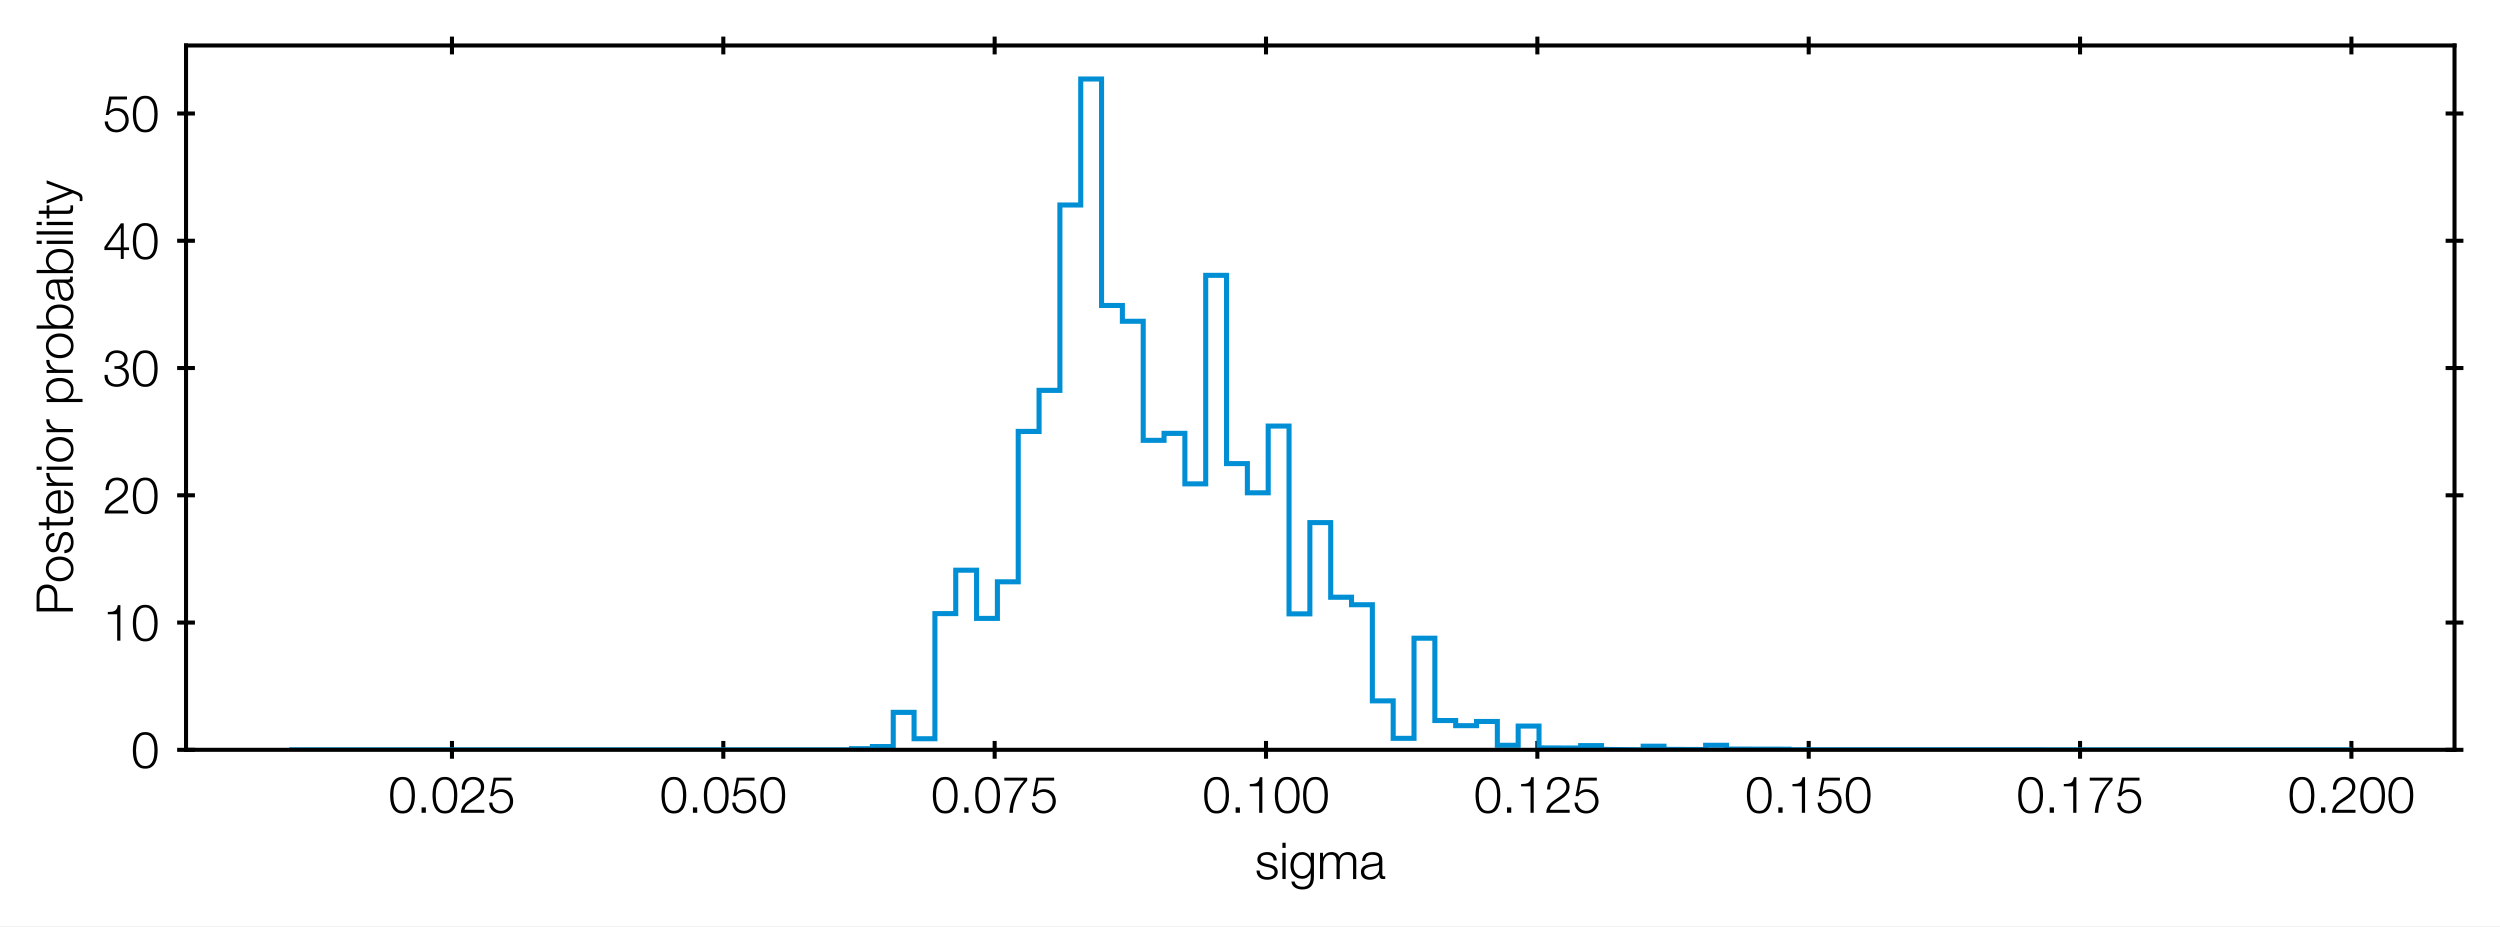
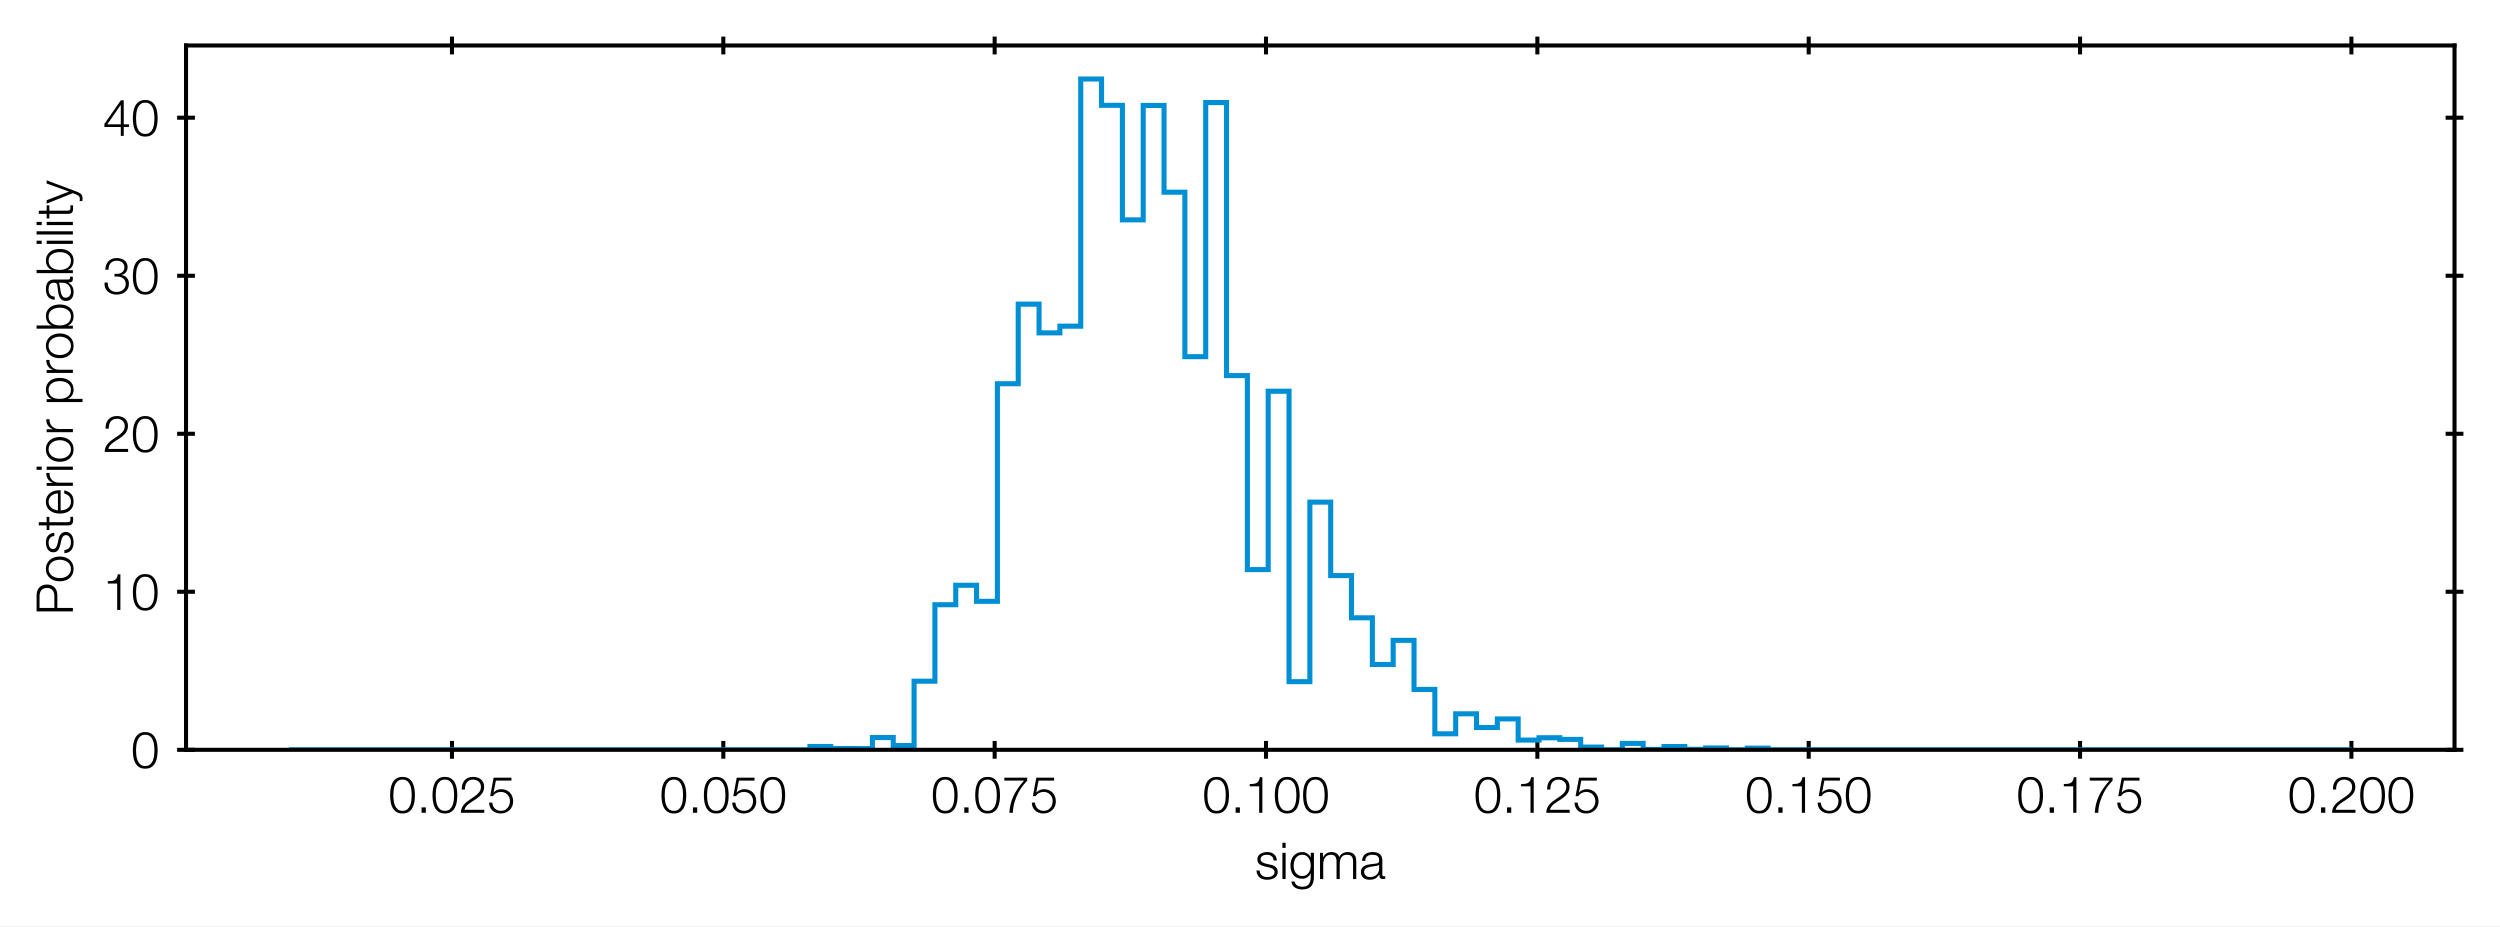
<svg xmlns="http://www.w3.org/2000/svg" xmlns:xlink="http://www.w3.org/1999/xlink" width="491.959pt" height="182.231pt" viewBox="0 0 491.959 182.231" version="1.1">
  <defs>
    <style type="text/css">*{stroke-linejoin: round; stroke-linecap: butt}</style>
  </defs>
  <g id="figure_1">
    <g id="patch_1">
      <path d="M 0 182.231  L 491.959 182.231  L 491.959 0  L 0 0  z " style="fill: #ffffff" />
    </g>
    <g id="axes_1">
      <g id="patch_2">
        <path d="M 36.609 147.55  L 483.009 147.55  L 483.009 8.95  L 36.609 8.95  z " style="fill: #ffffff" />
      </g>
      <g id="matplotlib.axis_1">
        <g id="xtick_1">
          <g id="line2d_1">
            <defs>
-               <path id="m813a8a8453" d="M 0 1.75  L 0 -1.75  " style="stroke: #000000; stroke-width: 0.8" />
+               <path id="med6fe058cc" d="M 0 1.75  L 0 -1.75  " style="stroke: #000000; stroke-width: 0.8" />
            </defs>
            <g>
-               <use xlink:href="#m813a8a8453" x="88.939" y="147.55" style="stroke: #000000; stroke-width: 0.8" />
+               <use xlink:href="#med6fe058cc" x="88.939" y="147.55" style="stroke: #000000; stroke-width: 0.8" />
            </g>
          </g>
          <g id="line2d_2">
            <g>
-               <use xlink:href="#m813a8a8453" x="88.939" y="8.95" style="stroke: #000000; stroke-width: 0.8" />
+               <use xlink:href="#med6fe058cc" x="88.939" y="8.95" style="stroke: #000000; stroke-width: 0.8" />
            </g>
          </g>
          <g id="text_1">
            <g transform="translate(76.42997 159.9406) scale(0.1 -0.1)">
              <defs>
                <path id="HelveticaNeue-Light-30" d="M 1779 4518  Q 1293 4518 985 4304  Q 678 4090 508 3757  Q 339 3424 278 3014  Q 218 2605 218 2208  Q 218 1818 278 1408  Q 339 998 508 665  Q 678 333 985 121  Q 1293 -90 1779 -90  Q 2272 -90 2576 121  Q 2880 333 3049 665  Q 3219 998 3280 1408  Q 3341 1818 3341 2214  Q 3341 2605 3280 3014  Q 3219 3424 3049 3757  Q 2880 4090 2576 4304  Q 2272 4518 1779 4518  z M 1779 4179  Q 2163 4179 2393 3980  Q 2624 3782 2742 3488  Q 2861 3194 2899 2848  Q 2938 2502 2938 2214  Q 2938 1920 2899 1577  Q 2861 1235 2742 937  Q 2624 640 2393 441  Q 2163 243 1779 243  Q 1395 243 1164 441  Q 934 640 816 937  Q 698 1235 659 1577  Q 621 1920 621 2214  Q 621 2502 659 2848  Q 698 3194 816 3488  Q 934 3782 1164 3980  Q 1395 4179 1779 4179  z " transform="scale(0.015625)" />
                <path id="HelveticaNeue-Light-2e" d="M 621 0  L 1158 0  L 1158 678  L 621 678  L 621 0  z " transform="scale(0.015625)" />
                <path id="HelveticaNeue-Light-32" d="M 3181 0  L 3181 371  L 691 371  Q 730 595 883 784  Q 1037 973 1238 1133  Q 1440 1293 1657 1424  Q 1875 1555 2035 1664  Q 2259 1805 2460 1968  Q 2662 2131 2819 2323  Q 2976 2515 3069 2745  Q 3162 2976 3162 3258  Q 3162 3571 3056 3808  Q 2950 4045 2761 4201  Q 2573 4358 2320 4438  Q 2067 4518 1773 4518  Q 1408 4518 1136 4400  Q 864 4282 685 4070  Q 506 3859 419 3568  Q 333 3277 339 2931  L 742 2931  Q 736 3181 790 3405  Q 845 3629 966 3801  Q 1088 3974 1283 4076  Q 1478 4179 1754 4179  Q 1958 4179 2140 4118  Q 2323 4058 2460 3939  Q 2598 3821 2678 3651  Q 2758 3482 2758 3264  Q 2758 2995 2665 2800  Q 2573 2605 2387 2419  Q 2202 2234 1968 2070  Q 1734 1907 1497 1750  Q 1261 1594 1037 1424  Q 813 1254 633 1049  Q 454 845 345 589  Q 237 333 230 0  L 3181 0  z " transform="scale(0.015625)" />
                <path id="HelveticaNeue-Light-35" d="M 634 1280  L 230 1280  Q 237 960 352 704  Q 467 448 662 272  Q 858 96 1123 3  Q 1389 -90 1702 -90  Q 2022 -90 2307 22  Q 2592 134 2803 336  Q 3014 538 3136 816  Q 3258 1094 3258 1421  Q 3258 1760 3152 2045  Q 3046 2330 2851 2534  Q 2656 2739 2377 2854  Q 2099 2970 1754 2970  Q 1485 2970 1229 2861  Q 973 2752 806 2554  L 794 2566  L 1082 4051  L 3040 4051  L 3040 4422  L 800 4422  L 365 2099  L 710 2099  Q 877 2355 1139 2492  Q 1402 2630 1709 2630  Q 1958 2630 2169 2540  Q 2381 2451 2531 2294  Q 2682 2138 2768 1926  Q 2854 1715 2854 1466  Q 2854 1222 2777 1001  Q 2701 781 2553 611  Q 2406 442 2201 342  Q 1997 243 1734 243  Q 1504 243 1305 316  Q 1107 390 960 528  Q 813 666 726 858  Q 640 1050 634 1280  z " transform="scale(0.015625)" />
              </defs>
              <use xlink:href="#HelveticaNeue-Light-30" />
              <use xlink:href="#HelveticaNeue-Light-2e" transform="translate(55.59999 0)" />
              <use xlink:href="#HelveticaNeue-Light-30" transform="translate(83.39998 0)" />
              <use xlink:href="#HelveticaNeue-Light-32" transform="translate(139 0)" />
              <use xlink:href="#HelveticaNeue-Light-35" transform="translate(194.6 0)" />
            </g>
          </g>
        </g>
        <g id="xtick_2">
          <g id="line2d_3">
            <g>
-               <use xlink:href="#m813a8a8453" x="142.336" y="147.55" style="stroke: #000000; stroke-width: 0.8" />
+               <use xlink:href="#med6fe058cc" x="142.336" y="147.55" style="stroke: #000000; stroke-width: 0.8" />
            </g>
          </g>
          <g id="line2d_4">
            <g>
-               <use xlink:href="#m813a8a8453" x="142.336" y="8.95" style="stroke: #000000; stroke-width: 0.8" />
+               <use xlink:href="#med6fe058cc" x="142.336" y="8.95" style="stroke: #000000; stroke-width: 0.8" />
            </g>
          </g>
          <g id="text_2">
            <g transform="translate(129.8271 159.9406) scale(0.1 -0.1)">
              <use xlink:href="#HelveticaNeue-Light-30" />
              <use xlink:href="#HelveticaNeue-Light-2e" transform="translate(55.59999 0)" />
              <use xlink:href="#HelveticaNeue-Light-30" transform="translate(83.39998 0)" />
              <use xlink:href="#HelveticaNeue-Light-35" transform="translate(139 0)" />
              <use xlink:href="#HelveticaNeue-Light-30" transform="translate(194.6 0)" />
            </g>
          </g>
        </g>
        <g id="xtick_3">
          <g id="line2d_5">
            <g>
-               <use xlink:href="#m813a8a8453" x="195.733" y="147.55" style="stroke: #000000; stroke-width: 0.8" />
+               <use xlink:href="#med6fe058cc" x="195.733" y="147.55" style="stroke: #000000; stroke-width: 0.8" />
            </g>
          </g>
          <g id="line2d_6">
            <g>
-               <use xlink:href="#m813a8a8453" x="195.733" y="8.95" style="stroke: #000000; stroke-width: 0.8" />
+               <use xlink:href="#med6fe058cc" x="195.733" y="8.95" style="stroke: #000000; stroke-width: 0.8" />
            </g>
          </g>
          <g id="text_3">
            <g transform="translate(183.2242 159.9406) scale(0.1 -0.1)">
              <defs>
                <path id="HelveticaNeue-Light-37" d="M 326 4422  L 326 4051  L 2803 4051  Q 2336 3520 2006 3033  Q 1677 2547 1456 2064  Q 1235 1581 1116 1075  Q 998 570 960 0  L 1395 0  Q 1434 781 1642 1430  Q 1850 2080 2128 2589  Q 2406 3098 2700 3466  Q 2995 3834 3206 4051  L 3206 4422  L 326 4422  z " transform="scale(0.015625)" />
              </defs>
              <use xlink:href="#HelveticaNeue-Light-30" />
              <use xlink:href="#HelveticaNeue-Light-2e" transform="translate(55.59999 0)" />
              <use xlink:href="#HelveticaNeue-Light-30" transform="translate(83.39998 0)" />
              <use xlink:href="#HelveticaNeue-Light-37" transform="translate(139 0)" />
              <use xlink:href="#HelveticaNeue-Light-35" transform="translate(194.6 0)" />
            </g>
          </g>
        </g>
        <g id="xtick_4">
          <g id="line2d_7">
            <g>
-               <use xlink:href="#m813a8a8453" x="249.13" y="147.55" style="stroke: #000000; stroke-width: 0.8" />
+               <use xlink:href="#med6fe058cc" x="249.13" y="147.55" style="stroke: #000000; stroke-width: 0.8" />
            </g>
          </g>
          <g id="line2d_8">
            <g>
-               <use xlink:href="#m813a8a8453" x="249.13" y="8.95" style="stroke: #000000; stroke-width: 0.8" />
+               <use xlink:href="#med6fe058cc" x="249.13" y="8.95" style="stroke: #000000; stroke-width: 0.8" />
            </g>
          </g>
          <g id="text_4">
            <g transform="translate(236.6214 159.9406) scale(0.1 -0.1)">
              <defs>
                <path id="HelveticaNeue-Light-31" d="M 621 3616  L 621 3328  L 1805 3328  L 1805 0  L 2208 0  L 2208 4480  L 1882 4480  Q 1837 4173 1731 4003  Q 1626 3834 1469 3750  Q 1312 3667 1097 3644  Q 883 3622 621 3616  z " transform="scale(0.015625)" />
              </defs>
              <use xlink:href="#HelveticaNeue-Light-30" />
              <use xlink:href="#HelveticaNeue-Light-2e" transform="translate(55.59999 0)" />
              <use xlink:href="#HelveticaNeue-Light-31" transform="translate(83.39998 0)" />
              <use xlink:href="#HelveticaNeue-Light-30" transform="translate(139 0)" />
              <use xlink:href="#HelveticaNeue-Light-30" transform="translate(194.6 0)" />
            </g>
          </g>
        </g>
        <g id="xtick_5">
          <g id="line2d_9">
            <g>
-               <use xlink:href="#m813a8a8453" x="302.527" y="147.55" style="stroke: #000000; stroke-width: 0.8" />
+               <use xlink:href="#med6fe058cc" x="302.527" y="147.55" style="stroke: #000000; stroke-width: 0.8" />
            </g>
          </g>
          <g id="line2d_10">
            <g>
-               <use xlink:href="#m813a8a8453" x="302.527" y="8.95" style="stroke: #000000; stroke-width: 0.8" />
+               <use xlink:href="#med6fe058cc" x="302.527" y="8.95" style="stroke: #000000; stroke-width: 0.8" />
            </g>
          </g>
          <g id="text_5">
            <g transform="translate(290.0185 159.9406) scale(0.1 -0.1)">
              <use xlink:href="#HelveticaNeue-Light-30" />
              <use xlink:href="#HelveticaNeue-Light-2e" transform="translate(55.59999 0)" />
              <use xlink:href="#HelveticaNeue-Light-31" transform="translate(83.39998 0)" />
              <use xlink:href="#HelveticaNeue-Light-32" transform="translate(139 0)" />
              <use xlink:href="#HelveticaNeue-Light-35" transform="translate(194.6 0)" />
            </g>
          </g>
        </g>
        <g id="xtick_6">
          <g id="line2d_11">
            <g>
-               <use xlink:href="#m813a8a8453" x="355.924" y="147.55" style="stroke: #000000; stroke-width: 0.8" />
+               <use xlink:href="#med6fe058cc" x="355.924" y="147.55" style="stroke: #000000; stroke-width: 0.8" />
            </g>
          </g>
          <g id="line2d_12">
            <g>
-               <use xlink:href="#m813a8a8453" x="355.924" y="8.95" style="stroke: #000000; stroke-width: 0.8" />
+               <use xlink:href="#med6fe058cc" x="355.924" y="8.95" style="stroke: #000000; stroke-width: 0.8" />
            </g>
          </g>
          <g id="text_6">
            <g transform="translate(343.4156 159.9406) scale(0.1 -0.1)">
              <use xlink:href="#HelveticaNeue-Light-30" />
              <use xlink:href="#HelveticaNeue-Light-2e" transform="translate(55.59999 0)" />
              <use xlink:href="#HelveticaNeue-Light-31" transform="translate(83.39998 0)" />
              <use xlink:href="#HelveticaNeue-Light-35" transform="translate(139 0)" />
              <use xlink:href="#HelveticaNeue-Light-30" transform="translate(194.6 0)" />
            </g>
          </g>
        </g>
        <g id="xtick_7">
          <g id="line2d_13">
            <g>
-               <use xlink:href="#m813a8a8453" x="409.321" y="147.55" style="stroke: #000000; stroke-width: 0.8" />
+               <use xlink:href="#med6fe058cc" x="409.321" y="147.55" style="stroke: #000000; stroke-width: 0.8" />
            </g>
          </g>
          <g id="line2d_14">
            <g>
-               <use xlink:href="#m813a8a8453" x="409.321" y="8.95" style="stroke: #000000; stroke-width: 0.8" />
+               <use xlink:href="#med6fe058cc" x="409.321" y="8.95" style="stroke: #000000; stroke-width: 0.8" />
            </g>
          </g>
          <g id="text_7">
            <g transform="translate(396.8127 159.9406) scale(0.1 -0.1)">
              <use xlink:href="#HelveticaNeue-Light-30" />
              <use xlink:href="#HelveticaNeue-Light-2e" transform="translate(55.59999 0)" />
              <use xlink:href="#HelveticaNeue-Light-31" transform="translate(83.39998 0)" />
              <use xlink:href="#HelveticaNeue-Light-37" transform="translate(139 0)" />
              <use xlink:href="#HelveticaNeue-Light-35" transform="translate(194.6 0)" />
            </g>
          </g>
        </g>
        <g id="xtick_8">
          <g id="line2d_15">
            <g>
-               <use xlink:href="#m813a8a8453" x="462.718" y="147.55" style="stroke: #000000; stroke-width: 0.8" />
+               <use xlink:href="#med6fe058cc" x="462.718" y="147.55" style="stroke: #000000; stroke-width: 0.8" />
            </g>
          </g>
          <g id="line2d_16">
            <g>
-               <use xlink:href="#m813a8a8453" x="462.718" y="8.95" style="stroke: #000000; stroke-width: 0.8" />
+               <use xlink:href="#med6fe058cc" x="462.718" y="8.95" style="stroke: #000000; stroke-width: 0.8" />
            </g>
          </g>
          <g id="text_8">
            <g transform="translate(450.2099 159.9406) scale(0.1 -0.1)">
              <use xlink:href="#HelveticaNeue-Light-30" />
              <use xlink:href="#HelveticaNeue-Light-2e" transform="translate(55.59999 0)" />
              <use xlink:href="#HelveticaNeue-Light-32" transform="translate(83.39998 0)" />
              <use xlink:href="#HelveticaNeue-Light-30" transform="translate(139 0)" />
              <use xlink:href="#HelveticaNeue-Light-30" transform="translate(194.6 0)" />
            </g>
          </g>
        </g>
        <g id="text_9">
          <g transform="translate(246.9398 172.9812) scale(0.1 -0.1)">
            <defs>
              <path id="HelveticaNeue-Light-73" d="M 2362 2336  L 2765 2336  Q 2752 2605 2656 2803  Q 2560 3002 2397 3136  Q 2234 3270 2019 3334  Q 1805 3398 1555 3398  Q 1338 3398 1117 3347  Q 896 3296 717 3187  Q 538 3078 426 2899  Q 314 2720 314 2470  Q 314 2259 384 2115  Q 454 1971 579 1872  Q 704 1773 870 1705  Q 1037 1638 1235 1587  L 1754 1472  Q 1888 1440 2019 1395  Q 2150 1350 2252 1283  Q 2355 1216 2416 1117  Q 2477 1018 2477 870  Q 2477 698 2390 579  Q 2304 461 2169 384  Q 2035 307 1878 275  Q 1722 243 1574 243  Q 1171 243 899 451  Q 627 659 602 1069  L 198 1069  Q 250 461 611 185  Q 973 -90 1555 -90  Q 1786 -90 2022 -38  Q 2259 13 2448 131  Q 2637 250 2758 438  Q 2880 627 2880 896  Q 2880 1114 2797 1274  Q 2714 1434 2582 1542  Q 2451 1651 2281 1718  Q 2112 1786 1939 1811  L 1402 1933  Q 1299 1958 1177 2000  Q 1056 2042 953 2106  Q 851 2170 784 2262  Q 717 2355 717 2490  Q 717 2650 787 2758  Q 858 2867 973 2934  Q 1088 3002 1225 3030  Q 1363 3059 1498 3059  Q 1670 3059 1824 3017  Q 1978 2976 2096 2886  Q 2214 2797 2284 2659  Q 2355 2522 2362 2336  z " transform="scale(0.015625)" />
              <path id="HelveticaNeue-Light-69" d="M 390 4570  L 390 3923  L 794 3923  L 794 4570  L 390 4570  z M 390 3302  L 390 0  L 794 0  L 794 3302  L 390 3302  z " transform="scale(0.015625)" />
              <path id="HelveticaNeue-Light-67" d="M 3174 269  L 3174 3302  L 2771 3302  L 2771 2733  L 2758 2733  Q 2701 2867 2595 2988  Q 2490 3110 2355 3203  Q 2221 3296 2057 3347  Q 1894 3398 1709 3398  Q 1350 3398 1072 3267  Q 794 3136 605 2909  Q 416 2682 317 2378  Q 218 2074 218 1734  Q 218 1382 301 1072  Q 384 762 566 531  Q 749 301 1030 169  Q 1312 38 1709 38  Q 2074 38 2346 224  Q 2618 410 2758 717  L 2771 717  L 2771 269  Q 2771 -333 2521 -653  Q 2272 -973 1709 -973  Q 1542 -973 1382 -937  Q 1222 -902 1091 -825  Q 960 -749 867 -624  Q 774 -499 742 -314  L 339 -314  Q 358 -576 483 -765  Q 608 -954 797 -1075  Q 986 -1197 1222 -1254  Q 1459 -1312 1709 -1312  Q 2112 -1312 2390 -1203  Q 2669 -1094 2841 -889  Q 3014 -685 3094 -390  Q 3174 -96 3174 269  z M 1709 378  Q 1427 378 1222 490  Q 1018 602 883 784  Q 749 966 685 1203  Q 621 1440 621 1690  Q 621 1946 681 2192  Q 742 2438 876 2630  Q 1011 2822 1216 2940  Q 1421 3059 1709 3059  Q 1997 3059 2198 2937  Q 2400 2816 2528 2617  Q 2656 2419 2713 2176  Q 2771 1933 2771 1690  Q 2771 1440 2704 1203  Q 2637 966 2502 784  Q 2368 602 2169 490  Q 1971 378 1709 378  z " transform="scale(0.015625)" />
              <path id="HelveticaNeue-Light-6d" d="M 384 3302  L 384 0  L 787 0  L 787 1843  Q 787 2106 844 2326  Q 902 2547 1020 2710  Q 1139 2874 1328 2966  Q 1517 3059 1773 3059  Q 1965 3059 2099 2995  Q 2234 2931 2314 2819  Q 2394 2707 2429 2556  Q 2464 2406 2464 2240  L 2464 0  L 2867 0  L 2867 1869  Q 2867 2099 2908 2313  Q 2950 2528 3052 2694  Q 3155 2861 3328 2960  Q 3501 3059 3763 3059  Q 4198 3059 4371 2844  Q 4544 2630 4544 2221  L 4544 0  L 4947 0  L 4947 2240  Q 4947 3398 3853 3398  Q 3526 3398 3238 3238  Q 2950 3078 2803 2752  Q 2714 3078 2448 3238  Q 2182 3398 1856 3398  Q 1453 3398 1193 3225  Q 934 3053 774 2746  L 755 2746  L 755 3302  L 384 3302  z " transform="scale(0.015625)" />
              <path id="HelveticaNeue-Light-61" d="M 346 2291  L 749 2291  Q 762 2694 1005 2876  Q 1248 3059 1632 3059  Q 1811 3059 1968 3030  Q 2125 3002 2243 2925  Q 2362 2848 2429 2717  Q 2496 2586 2496 2381  Q 2496 2246 2461 2163  Q 2426 2080 2362 2032  Q 2298 1984 2202 1965  Q 2106 1946 1978 1933  Q 1651 1894 1334 1852  Q 1018 1811 765 1708  Q 512 1606 358 1411  Q 205 1216 205 870  Q 205 621 291 438  Q 378 256 528 137  Q 678 19 880 -35  Q 1082 -90 1312 -90  Q 1555 -90 1731 -45  Q 1907 0 2044 83  Q 2182 166 2294 291  Q 2406 416 2515 576  L 2528 576  Q 2528 448 2544 342  Q 2560 237 2611 160  Q 2662 83 2755 41  Q 2848 0 3002 0  Q 3085 0 3139 6  Q 3194 13 3264 26  L 3264 365  Q 3206 339 3136 339  Q 2899 339 2899 582  L 2899 2336  Q 2899 2669 2790 2877  Q 2682 3085 2509 3200  Q 2336 3315 2118 3356  Q 1901 3398 1683 3398  Q 1395 3398 1158 3334  Q 922 3270 746 3136  Q 570 3002 467 2790  Q 365 2579 346 2291  z M 2496 1805  L 2496 1280  Q 2496 1037 2403 845  Q 2310 653 2153 518  Q 1997 384 1785 313  Q 1574 243 1344 243  Q 1203 243 1068 288  Q 934 333 832 419  Q 730 506 669 624  Q 608 742 608 896  Q 608 1139 752 1270  Q 896 1402 1120 1472  Q 1344 1542 1616 1577  Q 1888 1613 2144 1658  Q 2227 1670 2336 1702  Q 2445 1734 2483 1805  L 2496 1805  z " transform="scale(0.015625)" />
            </defs>
            <use xlink:href="#HelveticaNeue-Light-73" />
            <use xlink:href="#HelveticaNeue-Light-69" transform="translate(48.09999 0)" />
            <use xlink:href="#HelveticaNeue-Light-67" transform="translate(66.59998 0)" />
            <use xlink:href="#HelveticaNeue-Light-6d" transform="translate(122.2 0)" />
            <use xlink:href="#HelveticaNeue-Light-61" transform="translate(205.5 0)" />
          </g>
        </g>
      </g>
      <g id="matplotlib.axis_2">
        <g id="ytick_1">
          <g id="line2d_17">
            <defs>
-               <path id="m4a5d03c933" d="M 1.75 0  L -1.75 -0  " style="stroke: #000000; stroke-width: 0.8" />
+               <path id="m69e2ecbabd" d="M 1.75 0  L -1.75 -0  " style="stroke: #000000; stroke-width: 0.8" />
            </defs>
            <g>
-               <use xlink:href="#m4a5d03c933" x="36.609" y="147.55" style="stroke: #000000; stroke-width: 0.8" />
+               <use xlink:href="#m69e2ecbabd" x="36.609" y="147.55" style="stroke: #000000; stroke-width: 0.8" />
            </g>
          </g>
          <g id="line2d_18">
            <g>
-               <use xlink:href="#m4a5d03c933" x="483.009" y="147.55" style="stroke: #000000; stroke-width: 0.8" />
+               <use xlink:href="#m69e2ecbabd" x="483.009" y="147.55" style="stroke: #000000; stroke-width: 0.8" />
            </g>
          </g>
          <g id="text_10">
            <g transform="translate(25.8 151.1203) scale(0.1 -0.1)">
              <use xlink:href="#HelveticaNeue-Light-30" />
            </g>
          </g>
        </g>
        <g id="ytick_2">
          <g id="line2d_19">
            <g>
-               <use xlink:href="#m4a5d03c933" x="36.609" y="122.508" style="stroke: #000000; stroke-width: 0.8" />
+               <use xlink:href="#m69e2ecbabd" x="36.609" y="116.454" style="stroke: #000000; stroke-width: 0.8" />
            </g>
          </g>
          <g id="line2d_20">
            <g>
-               <use xlink:href="#m4a5d03c933" x="483.009" y="122.508" style="stroke: #000000; stroke-width: 0.8" />
+               <use xlink:href="#m69e2ecbabd" x="483.009" y="116.454" style="stroke: #000000; stroke-width: 0.8" />
            </g>
          </g>
          <g id="text_11">
-             <g transform="translate(20.24063 126.078) scale(0.1 -0.1)">
+             <g transform="translate(20.24063 120.0244) scale(0.1 -0.1)">
              <use xlink:href="#HelveticaNeue-Light-31" />
              <use xlink:href="#HelveticaNeue-Light-30" transform="translate(55.59999 0)" />
            </g>
          </g>
        </g>
        <g id="ytick_3">
          <g id="line2d_21">
            <g>
-               <use xlink:href="#m4a5d03c933" x="36.609" y="97.465" style="stroke: #000000; stroke-width: 0.8" />
+               <use xlink:href="#m69e2ecbabd" x="36.609" y="85.358" style="stroke: #000000; stroke-width: 0.8" />
            </g>
          </g>
          <g id="line2d_22">
            <g>
-               <use xlink:href="#m4a5d03c933" x="483.009" y="97.465" style="stroke: #000000; stroke-width: 0.8" />
+               <use xlink:href="#m69e2ecbabd" x="483.009" y="85.358" style="stroke: #000000; stroke-width: 0.8" />
            </g>
          </g>
          <g id="text_12">
-             <g transform="translate(20.24063 101.0356) scale(0.1 -0.1)">
+             <g transform="translate(20.24063 88.92844) scale(0.1 -0.1)">
              <use xlink:href="#HelveticaNeue-Light-32" />
              <use xlink:href="#HelveticaNeue-Light-30" transform="translate(55.59999 0)" />
            </g>
          </g>
        </g>
        <g id="ytick_4">
          <g id="line2d_23">
            <g>
-               <use xlink:href="#m4a5d03c933" x="36.609" y="72.423" style="stroke: #000000; stroke-width: 0.8" />
+               <use xlink:href="#m69e2ecbabd" x="36.609" y="54.262" style="stroke: #000000; stroke-width: 0.8" />
            </g>
          </g>
          <g id="line2d_24">
            <g>
-               <use xlink:href="#m4a5d03c933" x="483.009" y="72.423" style="stroke: #000000; stroke-width: 0.8" />
+               <use xlink:href="#m69e2ecbabd" x="483.009" y="54.262" style="stroke: #000000; stroke-width: 0.8" />
            </g>
          </g>
          <g id="text_13">
-             <g transform="translate(20.24063 75.99327) scale(0.1 -0.1)">
+             <g transform="translate(20.24063 57.83251) scale(0.1 -0.1)">
              <defs>
                <path id="HelveticaNeue-Light-33" d="M 614 1427  L 211 1427  Q 186 1062 291 780  Q 397 499 605 307  Q 813 115 1104 12  Q 1395 -90 1741 -90  Q 2048 -90 2329 -3  Q 2611 83 2822 256  Q 3034 429 3158 681  Q 3283 934 3283 1267  Q 3283 1709 3043 2006  Q 2803 2304 2362 2374  L 2362 2387  Q 2726 2477 2921 2745  Q 3117 3014 3117 3379  Q 3117 3680 2998 3894  Q 2880 4109 2685 4246  Q 2490 4384 2240 4451  Q 1990 4518 1728 4518  Q 1402 4518 1139 4406  Q 877 4294 694 4099  Q 512 3904 413 3635  Q 314 3366 314 3046  L 717 3046  Q 710 3296 774 3504  Q 838 3712 969 3862  Q 1101 4013 1293 4096  Q 1485 4179 1734 4179  Q 1939 4179 2115 4131  Q 2291 4083 2425 3977  Q 2560 3872 2637 3715  Q 2714 3558 2714 3334  Q 2714 3123 2630 2969  Q 2547 2816 2416 2717  Q 2285 2618 2121 2570  Q 1958 2522 1805 2522  L 1466 2522  L 1466 2182  L 1805 2182  Q 2029 2182 2224 2124  Q 2419 2067 2566 1948  Q 2714 1830 2797 1654  Q 2880 1478 2880 1235  Q 2880 998 2784 812  Q 2688 627 2528 499  Q 2368 371 2163 307  Q 1958 243 1734 243  Q 1466 243 1251 329  Q 1037 416 893 569  Q 749 723 675 940  Q 602 1158 614 1427  z " transform="scale(0.015625)" />
              </defs>
              <use xlink:href="#HelveticaNeue-Light-33" />
              <use xlink:href="#HelveticaNeue-Light-30" transform="translate(55.59999 0)" />
            </g>
          </g>
        </g>
        <g id="ytick_5">
          <g id="line2d_25">
            <g>
-               <use xlink:href="#m4a5d03c933" x="36.609" y="47.381" style="stroke: #000000; stroke-width: 0.8" />
+               <use xlink:href="#m69e2ecbabd" x="36.609" y="23.166" style="stroke: #000000; stroke-width: 0.8" />
            </g>
          </g>
          <g id="line2d_26">
            <g>
-               <use xlink:href="#m4a5d03c933" x="483.009" y="47.381" style="stroke: #000000; stroke-width: 0.8" />
+               <use xlink:href="#m69e2ecbabd" x="483.009" y="23.166" style="stroke: #000000; stroke-width: 0.8" />
            </g>
          </g>
          <g id="text_14">
-             <g transform="translate(20.24063 50.95092) scale(0.1 -0.1)">
+             <g transform="translate(20.24063 26.73658) scale(0.1 -0.1)">
              <defs>
                <path id="HelveticaNeue-Light-34" d="M 2259 1453  L 557 1453  L 2246 3891  L 2259 3891  L 2259 1453  z M 192 1504  L 192 1114  L 2259 1114  L 2259 0  L 2630 0  L 2630 1114  L 3302 1114  L 3302 1453  L 2630 1453  L 2630 4480  L 2266 4480  L 192 1504  z " transform="scale(0.015625)" />
              </defs>
              <use xlink:href="#HelveticaNeue-Light-34" />
              <use xlink:href="#HelveticaNeue-Light-30" transform="translate(55.59999 0)" />
            </g>
          </g>
        </g>
-         <g id="ytick_6">
-           <g id="line2d_27">
-             <g>
-               <use xlink:href="#m4a5d03c933" x="36.609" y="22.338" style="stroke: #000000; stroke-width: 0.8" />
-             </g>
-           </g>
-           <g id="line2d_28">
-             <g>
-               <use xlink:href="#m4a5d03c933" x="483.009" y="22.338" style="stroke: #000000; stroke-width: 0.8" />
-             </g>
-           </g>
-           <g id="text_15">
-             <g transform="translate(20.24063 25.90858) scale(0.1 -0.1)">
-               <use xlink:href="#HelveticaNeue-Light-35" />
-               <use xlink:href="#HelveticaNeue-Light-30" transform="translate(55.59999 0)" />
-             </g>
-           </g>
-         </g>
-         <g id="text_16">
+         <g id="text_15">
          <g transform="translate(14.34062 121.0344) rotate(-90) scale(0.1 -0.1)">
            <defs>
              <path id="HelveticaNeue-Light-50" d="M 896 2330  L 896 4198  L 2394 4198  Q 2848 4198 3129 3968  Q 3411 3738 3411 3264  Q 3411 2790 3129 2560  Q 2848 2330 2394 2330  L 896 2330  z M 461 4570  L 461 0  L 896 0  L 896 1958  L 2490 1958  Q 2797 1958 3046 2044  Q 3296 2131 3475 2300  Q 3654 2470 3750 2713  Q 3846 2957 3846 3264  Q 3846 3571 3750 3814  Q 3654 4058 3475 4227  Q 3296 4397 3046 4483  Q 2797 4570 2490 4570  L 461 4570  z " transform="scale(0.015625)" />
              <path id="HelveticaNeue-Light-6f" d="M 1779 3059  Q 2067 3059 2284 2937  Q 2502 2816 2646 2617  Q 2790 2419 2864 2166  Q 2938 1914 2938 1651  Q 2938 1389 2864 1136  Q 2790 883 2646 684  Q 2502 486 2284 364  Q 2067 243 1779 243  Q 1491 243 1273 364  Q 1056 486 912 684  Q 768 883 694 1136  Q 621 1389 621 1651  Q 621 1914 694 2166  Q 768 2419 912 2617  Q 1056 2816 1273 2937  Q 1491 3059 1779 3059  z M 1779 3398  Q 1402 3398 1110 3257  Q 819 3117 620 2880  Q 422 2643 320 2326  Q 218 2010 218 1651  Q 218 1293 320 976  Q 422 659 620 422  Q 819 186 1110 48  Q 1402 -90 1779 -90  Q 2157 -90 2448 48  Q 2739 186 2937 422  Q 3136 659 3238 976  Q 3341 1293 3341 1651  Q 3341 2010 3238 2326  Q 3136 2643 2937 2880  Q 2739 3117 2448 3257  Q 2157 3398 1779 3398  z " transform="scale(0.015625)" />
              <path id="HelveticaNeue-Light-74" d="M 1024 3302  L 1024 4294  L 621 4294  L 621 3302  L 45 3302  L 45 2963  L 621 2963  L 621 704  Q 614 282 774 125  Q 934 -32 1338 -32  Q 1427 -32 1516 -25  Q 1606 -19 1696 -19  L 1696 320  Q 1523 301 1350 301  Q 1133 314 1078 426  Q 1024 538 1024 736  L 1024 2963  L 1696 2963  L 1696 3302  L 1024 3302  z " transform="scale(0.015625)" />
              <path id="HelveticaNeue-Light-65" d="M 2758 1882  L 621 1882  Q 646 2106 726 2320  Q 806 2534 940 2697  Q 1075 2861 1267 2960  Q 1459 3059 1709 3059  Q 1952 3059 2144 2960  Q 2336 2861 2470 2697  Q 2605 2534 2678 2323  Q 2752 2112 2758 1882  z M 621 1542  L 3162 1542  Q 3174 1888 3097 2224  Q 3021 2560 2845 2819  Q 2669 3078 2387 3238  Q 2106 3398 1709 3398  Q 1318 3398 1033 3248  Q 749 3098 569 2851  Q 390 2605 304 2291  Q 218 1978 218 1651  Q 218 1299 304 982  Q 390 666 569 426  Q 749 186 1033 48  Q 1318 -90 1709 -90  Q 2336 -90 2678 217  Q 3021 525 3149 1088  L 2746 1088  Q 2650 704 2400 473  Q 2150 243 1709 243  Q 1421 243 1216 364  Q 1011 486 876 672  Q 742 858 681 1091  Q 621 1325 621 1542  z " transform="scale(0.015625)" />
              <path id="HelveticaNeue-Light-72" d="M 384 3302  L 384 0  L 787 0  L 787 1760  Q 787 2022 876 2243  Q 966 2464 1129 2624  Q 1293 2784 1517 2870  Q 1741 2957 2016 2944  L 2016 3347  Q 1568 3366 1245 3148  Q 922 2931 768 2528  L 755 2528  L 755 3302  L 384 3302  z " transform="scale(0.015625)" />
              <path id="HelveticaNeue-Light-20" transform="scale(0.015625)" />
              <path id="HelveticaNeue-Light-70" d="M 384 3302  L 384 -1216  L 787 -1216  L 787 627  L 800 627  Q 864 448 982 313  Q 1101 179 1254 89  Q 1408 0 1587 -45  Q 1766 -90 1946 -90  Q 2323 -90 2601 48  Q 2880 186 3065 426  Q 3251 666 3340 982  Q 3430 1299 3430 1651  Q 3430 2003 3340 2320  Q 3251 2637 3065 2877  Q 2880 3117 2601 3257  Q 2323 3398 1946 3398  Q 1542 3398 1225 3209  Q 909 3021 768 2675  L 755 2675  L 755 3302  L 384 3302  z M 3027 1651  Q 3027 1395 2966 1142  Q 2906 890 2774 691  Q 2643 493 2438 368  Q 2234 243 1946 243  Q 1626 243 1405 368  Q 1184 493 1046 691  Q 909 890 848 1142  Q 787 1395 787 1651  Q 787 1933 841 2189  Q 896 2445 1030 2637  Q 1165 2829 1389 2944  Q 1613 3059 1946 3059  Q 2234 3059 2438 2934  Q 2643 2810 2774 2611  Q 2906 2413 2966 2160  Q 3027 1907 3027 1651  z " transform="scale(0.015625)" />
              <path id="HelveticaNeue-Light-62" d="M 384 4570  L 384 0  L 755 0  L 755 627  L 768 627  Q 909 282 1225 96  Q 1542 -90 1946 -90  Q 2323 -90 2601 48  Q 2880 186 3065 426  Q 3251 666 3340 982  Q 3430 1299 3430 1651  Q 3430 2003 3340 2320  Q 3251 2637 3065 2877  Q 2880 3117 2601 3257  Q 2323 3398 1946 3398  Q 1766 3398 1587 3353  Q 1408 3309 1254 3216  Q 1101 3123 982 2988  Q 864 2854 800 2675  L 787 2675  L 787 4570  L 384 4570  z M 3027 1651  Q 3027 1395 2966 1142  Q 2906 890 2774 691  Q 2643 493 2438 368  Q 2234 243 1946 243  Q 1626 243 1405 368  Q 1184 493 1046 691  Q 909 890 848 1142  Q 787 1395 787 1651  Q 787 1907 848 2160  Q 909 2413 1046 2611  Q 1184 2810 1405 2934  Q 1626 3059 1946 3059  Q 2234 3059 2438 2934  Q 2643 2810 2774 2611  Q 2906 2413 2966 2160  Q 3027 1907 3027 1651  z " transform="scale(0.015625)" />
              <path id="HelveticaNeue-Light-6c" d="M 390 4570  L 390 0  L 794 0  L 794 4570  L 390 4570  z " transform="scale(0.015625)" />
              <path id="HelveticaNeue-Light-79" d="M 13 3302  L 1331 13  L 1190 -358  Q 1139 -474 1094 -570  Q 1050 -666 986 -733  Q 922 -800 835 -838  Q 749 -877 614 -877  Q 544 -877 477 -867  Q 410 -858 339 -845  L 339 -1184  Q 390 -1203 457 -1206  Q 525 -1210 646 -1216  Q 838 -1216 963 -1181  Q 1088 -1146 1181 -1066  Q 1274 -986 1350 -848  Q 1427 -710 1517 -499  L 2950 3302  L 2547 3302  L 1530 486  L 442 3302  L 13 3302  z " transform="scale(0.015625)" />
            </defs>
            <use xlink:href="#HelveticaNeue-Light-50" />
            <use xlink:href="#HelveticaNeue-Light-6f" transform="translate(62.99999 0)" />
            <use xlink:href="#HelveticaNeue-Light-73" transform="translate(118.6 0)" />
            <use xlink:href="#HelveticaNeue-Light-74" transform="translate(166.7 0)" />
            <use xlink:href="#HelveticaNeue-Light-65" transform="translate(196.3 0)" />
            <use xlink:href="#HelveticaNeue-Light-72" transform="translate(248.2 0)" />
            <use xlink:href="#HelveticaNeue-Light-69" transform="translate(279.6999 0)" />
            <use xlink:href="#HelveticaNeue-Light-6f" transform="translate(298.1999 0)" />
            <use xlink:href="#HelveticaNeue-Light-72" transform="translate(353.7999 0)" />
            <use xlink:href="#HelveticaNeue-Light-20" transform="translate(385.2999 0)" />
            <use xlink:href="#HelveticaNeue-Light-70" transform="translate(413.0999 0)" />
            <use xlink:href="#HelveticaNeue-Light-72" transform="translate(470.4999 0)" />
            <use xlink:href="#HelveticaNeue-Light-6f" transform="translate(501.9999 0)" />
            <use xlink:href="#HelveticaNeue-Light-62" transform="translate(557.5999 0)" />
            <use xlink:href="#HelveticaNeue-Light-61" transform="translate(614.9998 0)" />
            <use xlink:href="#HelveticaNeue-Light-62" transform="translate(666.8998 0)" />
            <use xlink:href="#HelveticaNeue-Light-69" transform="translate(724.2998 0)" />
            <use xlink:href="#HelveticaNeue-Light-6c" transform="translate(742.7998 0)" />
            <use xlink:href="#HelveticaNeue-Light-69" transform="translate(761.2998 0)" />
            <use xlink:href="#HelveticaNeue-Light-74" transform="translate(779.7998 0)" />
            <use xlink:href="#HelveticaNeue-Light-79" transform="translate(809.3998 0)" />
          </g>
        </g>
      </g>
      <g id="patch_3">
-         <path d="M 56.9 147.55  L 167.578 147.543  L 167.578 147.332  L 171.677 147.332  L 171.677 146.911  L 175.776 146.911  L 175.776 140.183  L 179.875 140.183  L 179.875 145.373  L 183.975 145.373  L 183.975 120.745  L 188.074 120.745  L 188.074 112.211  L 192.173 112.211  L 192.173 121.692  L 196.272 121.692  L 196.272 114.489  L 200.371 114.489  L 200.371 84.9  L 204.471 84.9  L 204.471 76.818  L 208.57 76.818  L 208.57 40.34  L 212.669 40.34  L 212.669 15.55  L 216.768 15.55  L 216.768 60.107  L 220.867 60.107  L 220.867 63.221  L 224.966 63.221  L 224.966 86.646  L 229.066 86.646  L 229.066 85.279  L 233.165 85.279  L 233.165 95.219  L 237.264 95.219  L 237.264 54.181  L 241.363 54.181  L 241.363 91.23  L 245.462 91.23  L 245.462 96.973  L 249.561 96.973  L 249.561 83.846  L 253.661 83.846  L 253.661 120.798  L 257.76 120.798  L 257.76 102.84  L 261.859 102.84  L 261.859 117.526  L 265.958 117.526  L 265.958 119.002  L 270.057 119.002  L 270.057 137.914  L 274.156 137.914  L 274.156 145.289  L 278.256 145.289  L 278.256 125.586  L 282.355 125.586  L 282.355 141.792  L 286.454 141.792  L 286.454 142.799  L 290.553 142.799  L 290.553 141.972  L 294.652 141.972  L 294.652 146.654  L 298.752 146.654  L 298.752 142.878  L 302.851 142.878  L 302.851 147.171  L 311.049 147.204  L 311.049 146.72  L 315.148 146.72  L 315.148 147.464  L 323.347 147.55  L 323.347 146.844  L 327.446 146.844  L 327.446 147.458  L 335.644 147.496  L 335.644 146.659  L 339.743 146.659  L 339.743 147.401  L 352.041 147.428  L 352.041 147.537  L 462.718 147.55  L 462.718 147.55  " clip-path="url(#p8bce083233)" style="fill: none; stroke: #008fd5; stroke-linejoin: miter" />
+         <path d="M 56.9 147.55  L 159.38 147.55  L 159.38 146.892  L 163.479 146.892  L 163.479 147.286  L 171.677 147.317  L 171.677 145.13  L 175.776 145.13  L 175.776 146.706  L 179.875 146.706  L 179.875 134.052  L 183.975 134.052  L 183.975 119.005  L 188.074 119.005  L 188.074 115.174  L 192.173 115.174  L 192.173 118.329  L 196.272 118.329  L 196.272 75.507  L 200.371 75.507  L 200.371 59.855  L 204.471 59.855  L 204.471 65.503  L 208.57 65.503  L 208.57 64.185  L 212.669 64.185  L 212.669 15.55  L 216.768 15.55  L 216.768 20.727  L 220.867 20.727  L 220.867 43.262  L 224.966 43.262  L 224.966 20.753  L 229.066 20.753  L 229.066 37.825  L 233.165 37.825  L 233.165 70.191  L 237.264 70.191  L 237.264 20.183  L 241.363 20.183  L 241.363 73.913  L 245.462 73.913  L 245.462 112.084  L 249.561 112.084  L 249.561 76.989  L 253.661 76.989  L 253.661 134.138  L 257.76 134.138  L 257.76 98.81  L 261.859 98.81  L 261.859 113.266  L 265.958 113.266  L 265.958 121.576  L 270.057 121.576  L 270.057 130.757  L 274.156 130.757  L 274.156 126.002  L 278.256 126.002  L 278.256 135.67  L 282.355 135.67  L 282.355 144.399  L 286.454 144.399  L 286.454 140.466  L 290.553 140.466  L 290.553 143.17  L 294.652 143.17  L 294.652 141.479  L 298.752 141.479  L 298.752 145.628  L 302.851 145.628  L 302.851 145.18  L 306.95 145.18  L 306.95 145.501  L 311.049 145.501  L 311.049 147.018  L 315.148 147.018  L 315.148 147.55  L 319.247 147.55  L 319.247 146.288  L 323.347 146.288  L 323.347 147.475  L 327.446 147.475  L 327.446 146.911  L 331.545 146.911  L 331.545 147.461  L 335.644 147.461  L 335.644 147.178  L 339.743 147.178  L 339.743 147.548  L 343.842 147.548  L 343.842 147.223  L 347.942 147.223  L 347.942 147.55  L 462.718 147.55  L 462.718 147.55  " clip-path="url(#paec604ee4d)" style="fill: none; stroke: #008fd5; stroke-linejoin: miter" />
      </g>
      <g id="patch_4">
        <path d="M 36.609 147.55  L 36.609 8.95  " style="fill: none; stroke: #000000; stroke-width: 0.8; stroke-linejoin: miter; stroke-linecap: square" />
      </g>
      <g id="patch_5">
        <path d="M 483.009 147.55  L 483.009 8.95  " style="fill: none; stroke: #000000; stroke-width: 0.8; stroke-linejoin: miter; stroke-linecap: square" />
      </g>
      <g id="patch_6">
        <path d="M 36.609 147.55  L 483.009 147.55  " style="fill: none; stroke: #000000; stroke-width: 0.8; stroke-linejoin: miter; stroke-linecap: square" />
      </g>
      <g id="patch_7">
        <path d="M 36.609 8.95  L 483.009 8.95  " style="fill: none; stroke: #000000; stroke-width: 0.8; stroke-linejoin: miter; stroke-linecap: square" />
      </g>
    </g>
  </g>
  <defs>
-     <clipPath id="p8bce083233">
+     <clipPath id="paec604ee4d">
      <rect x="36.609" y="8.95" width="446.4" height="138.6" />
    </clipPath>
  </defs>
</svg>
